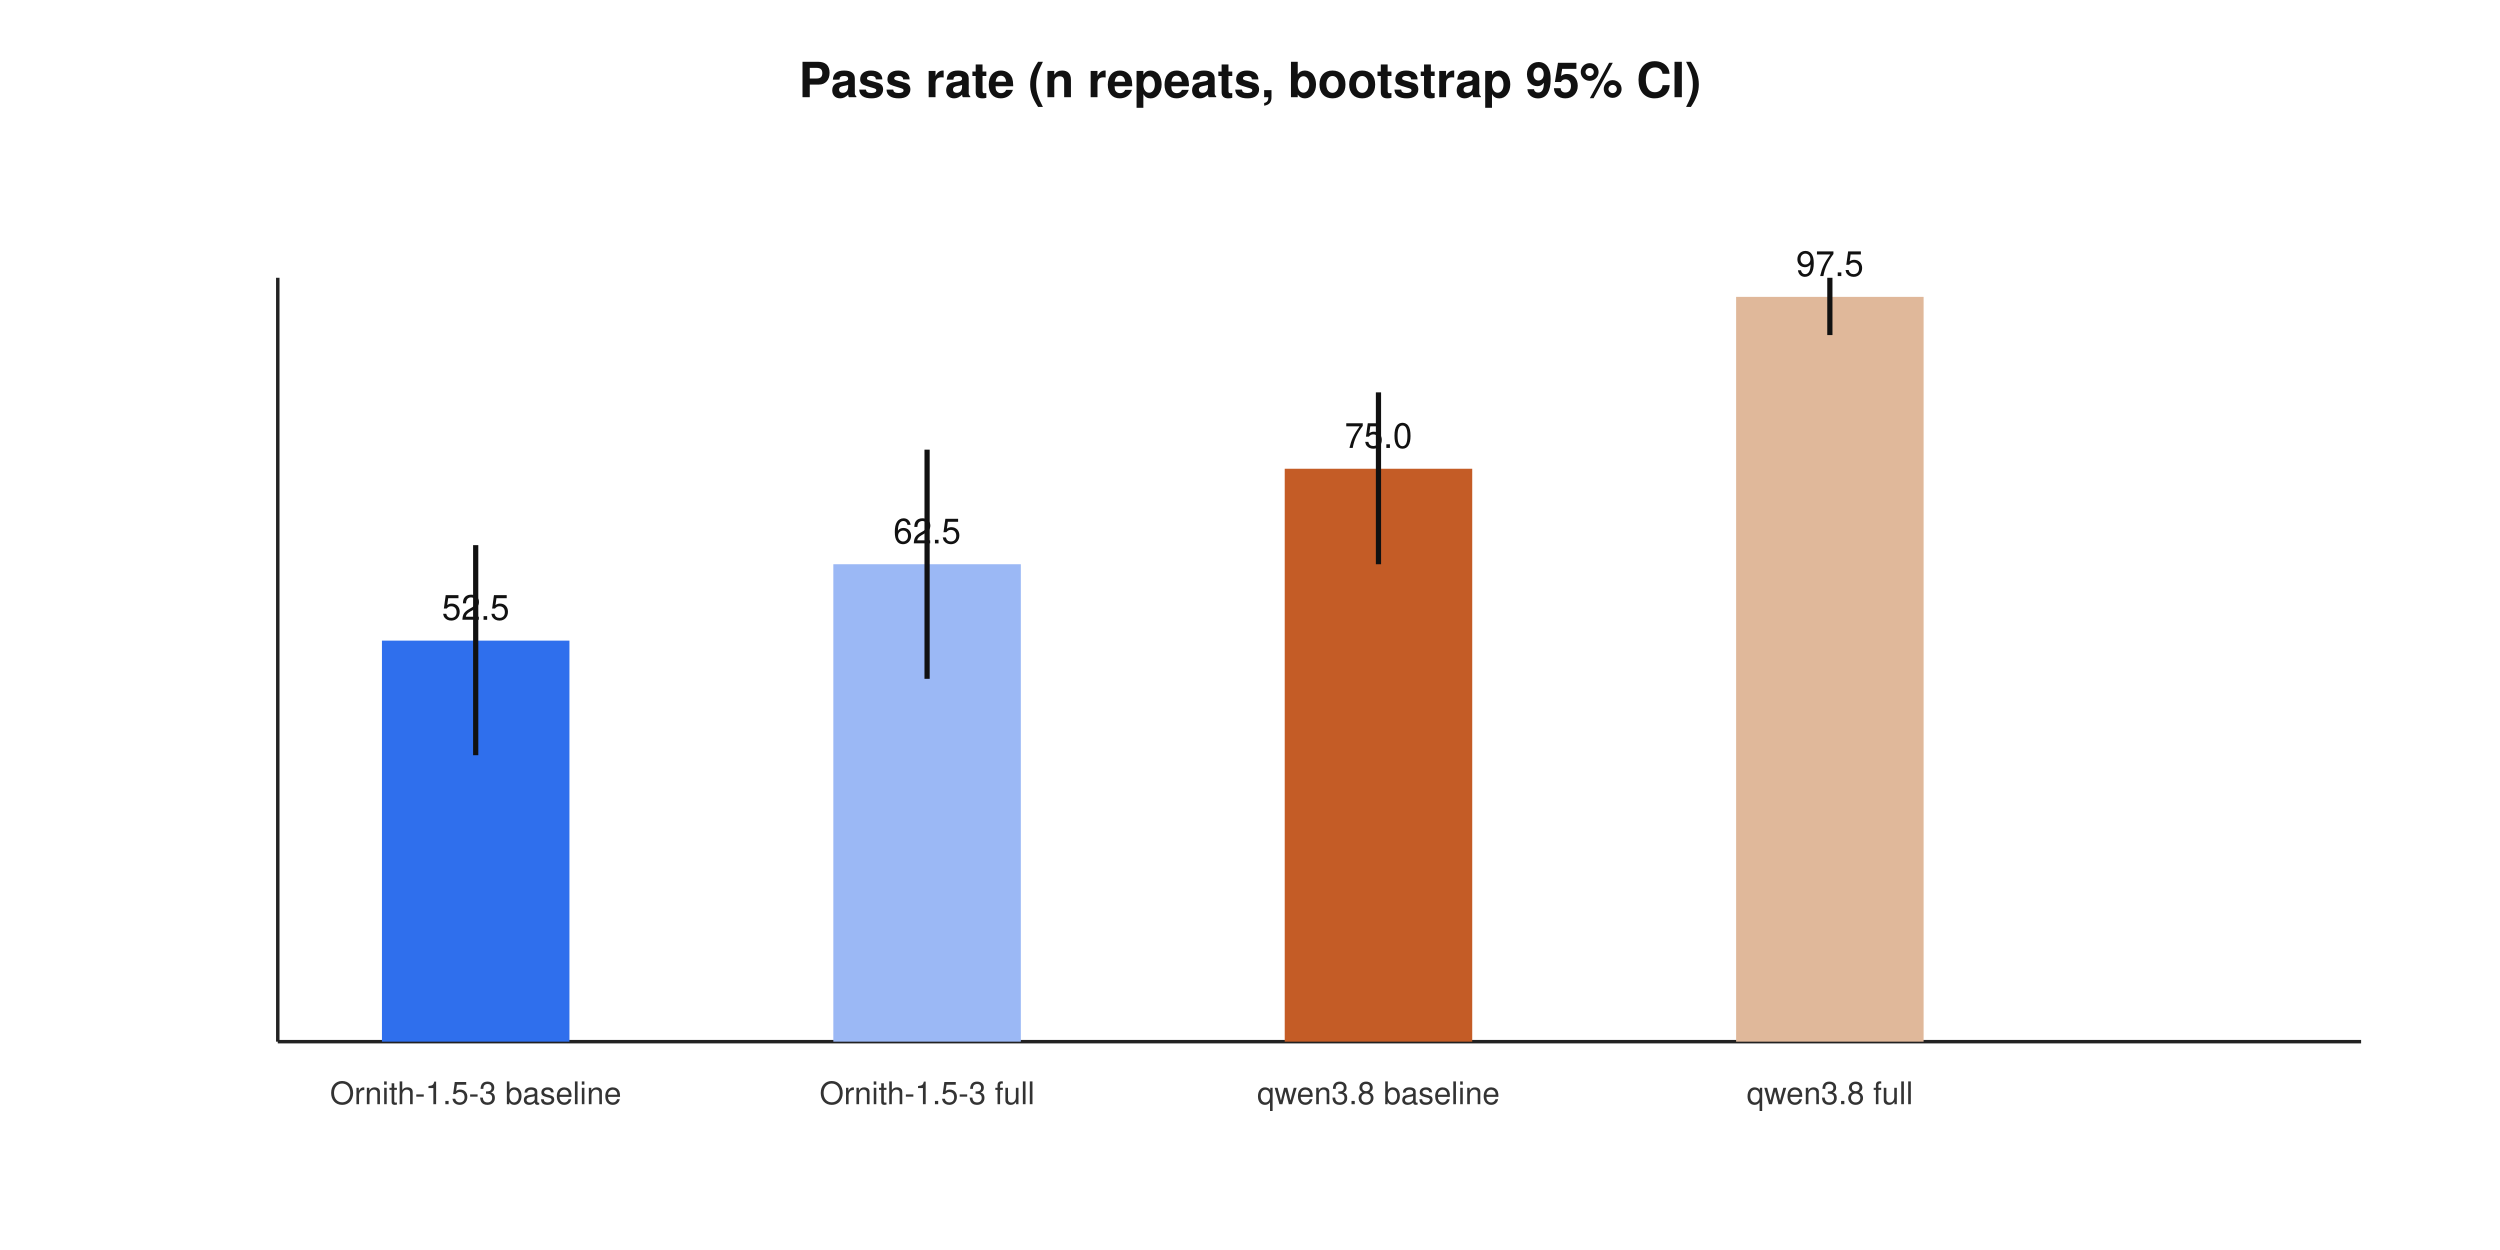
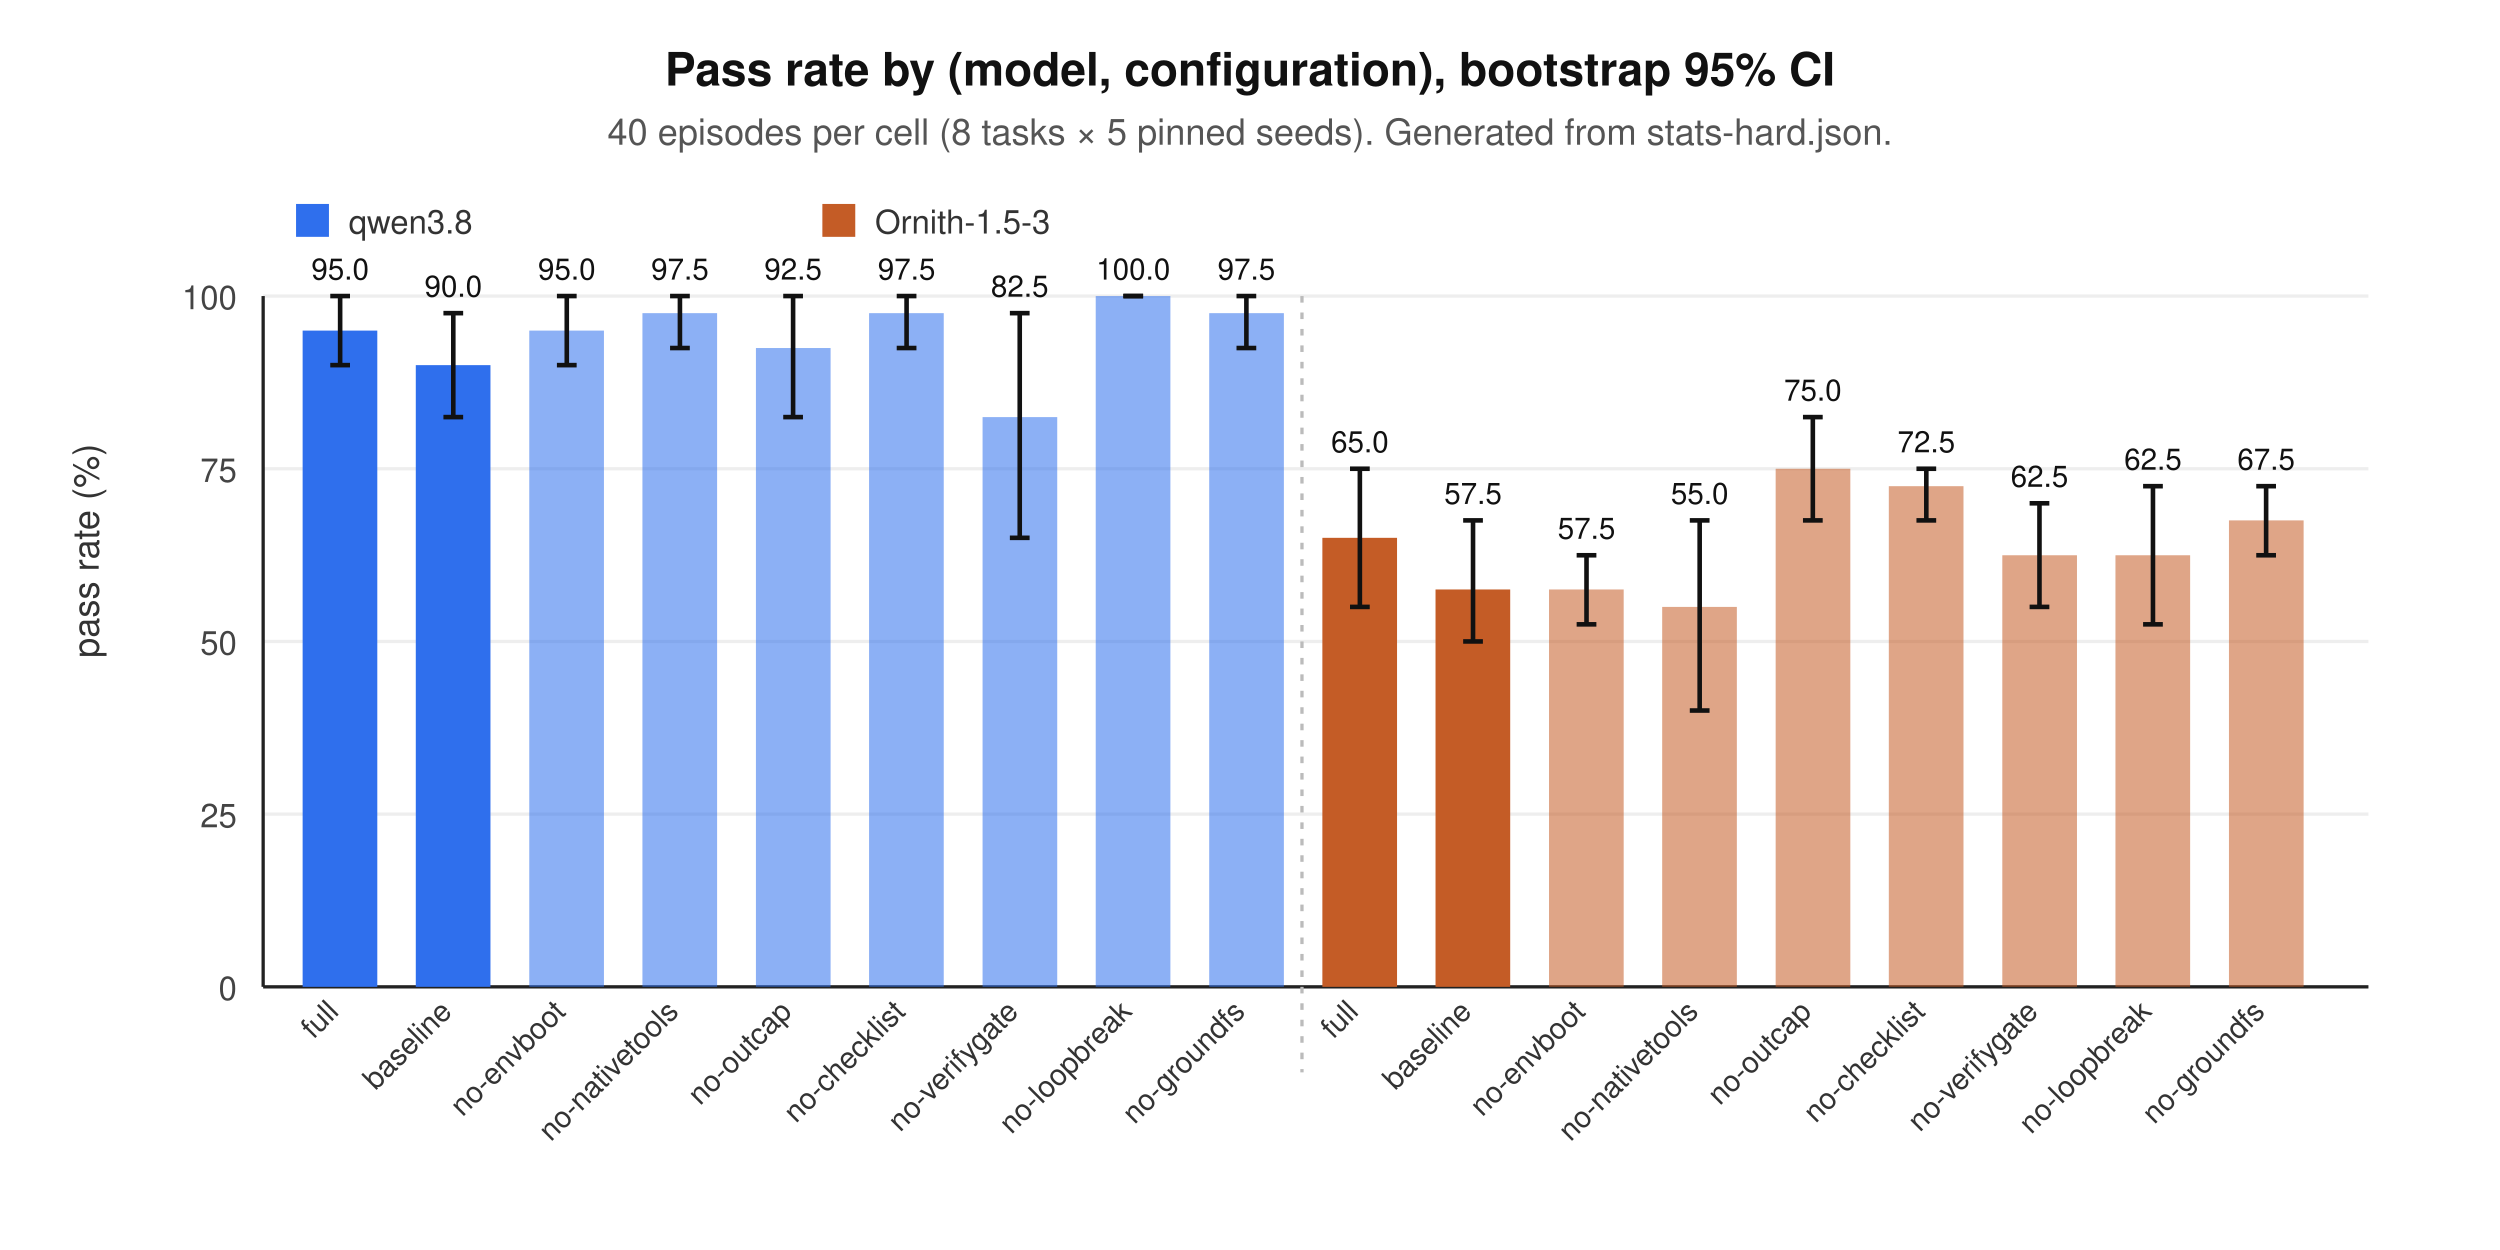
- <svg xmlns="http://www.w3.org/2000/svg" width="720" height="360" viewBox="0 0 720 360" font-family="Helvetica, Arial, sans-serif">
-   <rect width="720" height="360" fill="#fff" />
-   <text x="360" y="28" text-anchor="middle" font-size="14" font-weight="600" fill="#111">Pass rate (n repeats, bootstrap 95% CI)</text>
-   <line x1="80" y1="300" x2="680" y2="300" stroke="#222" />
-   <line x1="80" y1="80" x2="80" y2="300" stroke="#222" />
-   <rect x="110.0" y="184.5" width="54" height="115.5" fill="#2f6fed" />
-   <line x1="137.0" y1="217.5" x2="137.0" y2="157.0" stroke="#111" stroke-width="1.5" />
-   <text x="137.0" y="318" text-anchor="middle" font-size="9" fill="#333">Ornith-1.5-3 baseline</text>
-   <text x="137.0" y="178.5" text-anchor="middle" font-size="10" fill="#111">52.5</text>
-   <rect x="240.0" y="162.5" width="54" height="137.5" fill="#9bb8f5" />
-   <line x1="267.0" y1="195.5" x2="267.0" y2="129.5" stroke="#111" stroke-width="1.5" />
-   <text x="267.0" y="318" text-anchor="middle" font-size="9" fill="#333">Ornith-1.5-3 full</text>
-   <text x="267.0" y="156.5" text-anchor="middle" font-size="10" fill="#111">62.5</text>
-   <rect x="370.0" y="135.0" width="54" height="165.0" fill="#c45c26" />
-   <line x1="397.0" y1="162.5" x2="397.0" y2="113.0" stroke="#111" stroke-width="1.5" />
-   <text x="397.0" y="318" text-anchor="middle" font-size="9" fill="#333">qwen3.8 baseline</text>
-   <text x="397.0" y="129.0" text-anchor="middle" font-size="10" fill="#111">75.0</text>
-   <rect x="500.0" y="85.5" width="54" height="214.5" fill="#e0b89a" />
-   <line x1="527.0" y1="96.5" x2="527.0" y2="80.0" stroke="#111" stroke-width="1.5" />
-   <text x="527.0" y="318" text-anchor="middle" font-size="9" fill="#333">qwen3.8 full</text>
-   <text x="527.0" y="79.5" text-anchor="middle" font-size="10" fill="#111">97.5</text>
+ <svg xmlns="http://www.w3.org/2000/svg" width="760" height="380" viewBox="0 0 760 380" font-family="Helvetica, Arial, sans-serif">
+   <rect width="760" height="380" fill="#fff" />
+   <text x="380" y="26" text-anchor="middle" font-size="14" font-weight="600" fill="#111">Pass rate by (model, configuration), bootstrap 95% CI</text>
+   <text x="380" y="44" text-anchor="middle" font-size="11" fill="#555">40 episodes per cell (8 tasks × 5 pinned seeds). Generated from stats-hard.json.</text>
+   <line x1="80" y1="300.0" x2="720" y2="300.0" stroke="#eee" />
+   <text x="72" y="304.0" text-anchor="end" font-size="10" fill="#444">0</text>
+   <line x1="80" y1="247.5" x2="720" y2="247.5" stroke="#eee" />
+   <text x="72" y="251.5" text-anchor="end" font-size="10" fill="#444">25</text>
+   <line x1="80" y1="195.0" x2="720" y2="195.0" stroke="#eee" />
+   <text x="72" y="199.0" text-anchor="end" font-size="10" fill="#444">50</text>
+   <line x1="80" y1="142.5" x2="720" y2="142.5" stroke="#eee" />
+   <text x="72" y="146.5" text-anchor="end" font-size="10" fill="#444">75</text>
+   <line x1="80" y1="90.0" x2="720" y2="90.0" stroke="#eee" />
+   <text x="72" y="94.0" text-anchor="end" font-size="10" fill="#444">100</text>
+   <text x="30" y="200" transform="rotate(-90 30 200)" font-size="11" fill="#333">pass rate (%)</text>
+   <line x1="80" y1="300" x2="720" y2="300" stroke="#222" />
+   <line x1="80" y1="90" x2="80" y2="300" stroke="#222" />
+   <rect x="92.0" y="100.5" width="22.7" height="199.5" fill="#2f6fed" fill-opacity="1" />
+   <line x1="103.4" y1="111.0" x2="103.4" y2="90.0" stroke="#111" stroke-width="1.4" />
+   <line x1="100.4" y1="111.0" x2="106.4" y2="111.0" stroke="#111" stroke-width="1.4" />
+   <line x1="100.4" y1="90.0" x2="106.4" y2="90.0" stroke="#111" stroke-width="1.4" />
+   <text x="103.4" y="85.0" text-anchor="middle" font-size="9" fill="#111">95.0</text>
+   <text x="103.4" y="308.0" text-anchor="end" font-size="9" fill="#333" transform="rotate(-45 103.4 308.0)">full</text>
+   <rect x="126.4" y="111.0" width="22.7" height="189.0" fill="#2f6fed" fill-opacity="1" />
+   <line x1="137.8" y1="126.8" x2="137.8" y2="95.2" stroke="#111" stroke-width="1.4" />
+   <line x1="134.8" y1="126.8" x2="140.8" y2="126.8" stroke="#111" stroke-width="1.4" />
+   <line x1="134.8" y1="95.2" x2="140.8" y2="95.2" stroke="#111" stroke-width="1.4" />
+   <text x="137.8" y="90.2" text-anchor="middle" font-size="9" fill="#111">90.0</text>
+   <text x="137.8" y="308.0" text-anchor="end" font-size="9" fill="#333" transform="rotate(-45 137.8 308.0)">baseline</text>
+   <rect x="160.9" y="100.5" width="22.7" height="199.5" fill="#2f6fed" fill-opacity="0.55" />
+   <line x1="172.3" y1="111.0" x2="172.3" y2="90.0" stroke="#111" stroke-width="1.4" />
+   <line x1="169.3" y1="111.0" x2="175.3" y2="111.0" stroke="#111" stroke-width="1.4" />
+   <line x1="169.3" y1="90.0" x2="175.3" y2="90.0" stroke="#111" stroke-width="1.4" />
+   <text x="172.3" y="85.0" text-anchor="middle" font-size="9" fill="#111">95.0</text>
+   <text x="172.3" y="308.0" text-anchor="end" font-size="9" fill="#333" transform="rotate(-45 172.3 308.0)">no-envboot</text>
+   <rect x="195.3" y="95.2" width="22.7" height="204.8" fill="#2f6fed" fill-opacity="0.55" />
+   <line x1="206.7" y1="105.8" x2="206.7" y2="90.0" stroke="#111" stroke-width="1.4" />
+   <line x1="203.7" y1="105.8" x2="209.7" y2="105.8" stroke="#111" stroke-width="1.4" />
+   <line x1="203.7" y1="90.0" x2="209.7" y2="90.0" stroke="#111" stroke-width="1.4" />
+   <text x="206.7" y="85.0" text-anchor="middle" font-size="9" fill="#111">97.5</text>
+   <text x="206.7" y="308.0" text-anchor="end" font-size="9" fill="#333" transform="rotate(-45 206.7 308.0)">no-nativetools</text>
+   <rect x="229.8" y="105.8" width="22.7" height="194.2" fill="#2f6fed" fill-opacity="0.55" />
+   <line x1="241.1" y1="126.8" x2="241.1" y2="90.0" stroke="#111" stroke-width="1.4" />
+   <line x1="238.1" y1="126.8" x2="244.1" y2="126.8" stroke="#111" stroke-width="1.4" />
+   <line x1="238.1" y1="90.0" x2="244.1" y2="90.0" stroke="#111" stroke-width="1.4" />
+   <text x="241.1" y="85.0" text-anchor="middle" font-size="9" fill="#111">92.5</text>
+   <text x="241.1" y="308.0" text-anchor="end" font-size="9" fill="#333" transform="rotate(-45 241.1 308.0)">no-outcap</text>
+   <rect x="264.2" y="95.2" width="22.7" height="204.8" fill="#2f6fed" fill-opacity="0.55" />
+   <line x1="275.6" y1="105.8" x2="275.6" y2="90.0" stroke="#111" stroke-width="1.4" />
+   <line x1="272.6" y1="105.8" x2="278.6" y2="105.8" stroke="#111" stroke-width="1.4" />
+   <line x1="272.6" y1="90.0" x2="278.6" y2="90.0" stroke="#111" stroke-width="1.4" />
+   <text x="275.6" y="85.0" text-anchor="middle" font-size="9" fill="#111">97.5</text>
+   <text x="275.6" y="308.0" text-anchor="end" font-size="9" fill="#333" transform="rotate(-45 275.6 308.0)">no-checklist</text>
+   <rect x="298.7" y="126.8" width="22.7" height="173.2" fill="#2f6fed" fill-opacity="0.55" />
+   <line x1="310.0" y1="163.5" x2="310.0" y2="95.2" stroke="#111" stroke-width="1.4" />
+   <line x1="307.0" y1="163.5" x2="313.0" y2="163.5" stroke="#111" stroke-width="1.4" />
+   <line x1="307.0" y1="95.2" x2="313.0" y2="95.2" stroke="#111" stroke-width="1.4" />
+   <text x="310.0" y="90.2" text-anchor="middle" font-size="9" fill="#111">82.5</text>
+   <text x="310.0" y="308.0" text-anchor="end" font-size="9" fill="#333" transform="rotate(-45 310.0 308.0)">no-verifygate</text>
+   <rect x="333.1" y="90.0" width="22.7" height="210.0" fill="#2f6fed" fill-opacity="0.55" />
+   <line x1="344.5" y1="90.0" x2="344.5" y2="90.0" stroke="#111" stroke-width="1.4" />
+   <line x1="341.5" y1="90.0" x2="347.5" y2="90.0" stroke="#111" stroke-width="1.4" />
+   <line x1="341.5" y1="90.0" x2="347.5" y2="90.0" stroke="#111" stroke-width="1.4" />
+   <text x="344.5" y="85.0" text-anchor="middle" font-size="9" fill="#111">100.0</text>
+   <text x="344.5" y="308.0" text-anchor="end" font-size="9" fill="#333" transform="rotate(-45 344.5 308.0)">no-loopbreak</text>
+   <rect x="367.6" y="95.2" width="22.7" height="204.8" fill="#2f6fed" fill-opacity="0.55" />
+   <line x1="378.9" y1="105.8" x2="378.9" y2="90.0" stroke="#111" stroke-width="1.4" />
+   <line x1="375.9" y1="105.8" x2="381.9" y2="105.8" stroke="#111" stroke-width="1.4" />
+   <line x1="375.9" y1="90.0" x2="381.9" y2="90.0" stroke="#111" stroke-width="1.4" />
+   <text x="378.9" y="85.0" text-anchor="middle" font-size="9" fill="#111">97.5</text>
+   <text x="378.9" y="308.0" text-anchor="end" font-size="9" fill="#333" transform="rotate(-45 378.9 308.0)">no-groundfs</text>
+   <line x1="395.8" y1="90" x2="395.8" y2="326" stroke="#bbb" stroke-dasharray="2,3" />
+   <rect x="402.0" y="163.5" width="22.7" height="136.5" fill="#c45c26" fill-opacity="1" />
+   <line x1="413.4" y1="184.5" x2="413.4" y2="142.5" stroke="#111" stroke-width="1.4" />
+   <line x1="410.4" y1="184.5" x2="416.4" y2="184.5" stroke="#111" stroke-width="1.4" />
+   <line x1="410.4" y1="142.5" x2="416.4" y2="142.5" stroke="#111" stroke-width="1.4" />
+   <text x="413.4" y="137.5" text-anchor="middle" font-size="9" fill="#111">65.0</text>
+   <text x="413.4" y="308.0" text-anchor="end" font-size="9" fill="#333" transform="rotate(-45 413.4 308.0)">full</text>
+   <rect x="436.4" y="179.2" width="22.7" height="120.8" fill="#c45c26" fill-opacity="1" />
+   <line x1="447.8" y1="195.0" x2="447.8" y2="158.2" stroke="#111" stroke-width="1.4" />
+   <line x1="444.8" y1="195.0" x2="450.8" y2="195.0" stroke="#111" stroke-width="1.4" />
+   <line x1="444.8" y1="158.2" x2="450.8" y2="158.2" stroke="#111" stroke-width="1.4" />
+   <text x="447.8" y="153.2" text-anchor="middle" font-size="9" fill="#111">57.5</text>
+   <text x="447.8" y="308.0" text-anchor="end" font-size="9" fill="#333" transform="rotate(-45 447.8 308.0)">baseline</text>
+   <rect x="470.9" y="179.2" width="22.7" height="120.8" fill="#c45c26" fill-opacity="0.55" />
+   <line x1="482.3" y1="189.8" x2="482.3" y2="168.8" stroke="#111" stroke-width="1.4" />
+   <line x1="479.3" y1="189.8" x2="485.3" y2="189.8" stroke="#111" stroke-width="1.4" />
+   <line x1="479.3" y1="168.8" x2="485.3" y2="168.8" stroke="#111" stroke-width="1.4" />
+   <text x="482.3" y="163.8" text-anchor="middle" font-size="9" fill="#111">57.5</text>
+   <text x="482.3" y="308.0" text-anchor="end" font-size="9" fill="#333" transform="rotate(-45 482.3 308.0)">no-envboot</text>
+   <rect x="505.3" y="184.5" width="22.7" height="115.5" fill="#c45c26" fill-opacity="0.55" />
+   <line x1="516.7" y1="216.0" x2="516.7" y2="158.2" stroke="#111" stroke-width="1.4" />
+   <line x1="513.7" y1="216.0" x2="519.7" y2="216.0" stroke="#111" stroke-width="1.4" />
+   <line x1="513.7" y1="158.2" x2="519.7" y2="158.2" stroke="#111" stroke-width="1.4" />
+   <text x="516.7" y="153.2" text-anchor="middle" font-size="9" fill="#111">55.0</text>
+   <text x="516.7" y="308.0" text-anchor="end" font-size="9" fill="#333" transform="rotate(-45 516.7 308.0)">no-nativetools</text>
+   <rect x="539.8" y="142.5" width="22.7" height="157.5" fill="#c45c26" fill-opacity="0.55" />
+   <line x1="551.1" y1="158.2" x2="551.1" y2="126.8" stroke="#111" stroke-width="1.4" />
+   <line x1="548.1" y1="158.2" x2="554.1" y2="158.2" stroke="#111" stroke-width="1.4" />
+   <line x1="548.1" y1="126.8" x2="554.1" y2="126.8" stroke="#111" stroke-width="1.4" />
+   <text x="551.1" y="121.8" text-anchor="middle" font-size="9" fill="#111">75.0</text>
+   <text x="551.1" y="308.0" text-anchor="end" font-size="9" fill="#333" transform="rotate(-45 551.1 308.0)">no-outcap</text>
+   <rect x="574.2" y="147.8" width="22.7" height="152.2" fill="#c45c26" fill-opacity="0.55" />
+   <line x1="585.6" y1="158.2" x2="585.6" y2="142.5" stroke="#111" stroke-width="1.4" />
+   <line x1="582.6" y1="158.2" x2="588.6" y2="158.2" stroke="#111" stroke-width="1.4" />
+   <line x1="582.6" y1="142.5" x2="588.6" y2="142.5" stroke="#111" stroke-width="1.4" />
+   <text x="585.6" y="137.5" text-anchor="middle" font-size="9" fill="#111">72.5</text>
+   <text x="585.6" y="308.0" text-anchor="end" font-size="9" fill="#333" transform="rotate(-45 585.6 308.0)">no-checklist</text>
+   <rect x="608.7" y="168.8" width="22.7" height="131.2" fill="#c45c26" fill-opacity="0.55" />
+   <line x1="620.0" y1="184.5" x2="620.0" y2="153.0" stroke="#111" stroke-width="1.4" />
+   <line x1="617.0" y1="184.5" x2="623.0" y2="184.5" stroke="#111" stroke-width="1.4" />
+   <line x1="617.0" y1="153.0" x2="623.0" y2="153.0" stroke="#111" stroke-width="1.4" />
+   <text x="620.0" y="148.0" text-anchor="middle" font-size="9" fill="#111">62.5</text>
+   <text x="620.0" y="308.0" text-anchor="end" font-size="9" fill="#333" transform="rotate(-45 620.0 308.0)">no-verifygate</text>
+   <rect x="643.1" y="168.8" width="22.7" height="131.2" fill="#c45c26" fill-opacity="0.55" />
+   <line x1="654.5" y1="189.8" x2="654.5" y2="147.8" stroke="#111" stroke-width="1.4" />
+   <line x1="651.5" y1="189.8" x2="657.5" y2="189.8" stroke="#111" stroke-width="1.4" />
+   <line x1="651.5" y1="147.8" x2="657.5" y2="147.8" stroke="#111" stroke-width="1.4" />
+   <text x="654.5" y="142.8" text-anchor="middle" font-size="9" fill="#111">62.5</text>
+   <text x="654.5" y="308.0" text-anchor="end" font-size="9" fill="#333" transform="rotate(-45 654.5 308.0)">no-loopbreak</text>
+   <rect x="677.6" y="158.2" width="22.7" height="141.8" fill="#c45c26" fill-opacity="0.55" />
+   <line x1="688.9" y1="168.8" x2="688.9" y2="147.8" stroke="#111" stroke-width="1.4" />
+   <line x1="685.9" y1="168.8" x2="691.9" y2="168.8" stroke="#111" stroke-width="1.4" />
+   <line x1="685.9" y1="147.8" x2="691.9" y2="147.8" stroke="#111" stroke-width="1.4" />
+   <text x="688.9" y="142.8" text-anchor="middle" font-size="9" fill="#111">67.5</text>
+   <text x="688.9" y="308.0" text-anchor="end" font-size="9" fill="#333" transform="rotate(-45 688.9 308.0)">no-groundfs</text>
+   <rect x="90" y="62" width="10" height="10" fill="#2f6fed" />
+   <text x="106" y="71" font-size="10" fill="#333">qwen3.8</text>
+   <rect x="250" y="62" width="10" height="10" fill="#c45c26" />
+   <text x="266" y="71" font-size="10" fill="#333">Ornith-1.5-3</text>
</svg>
